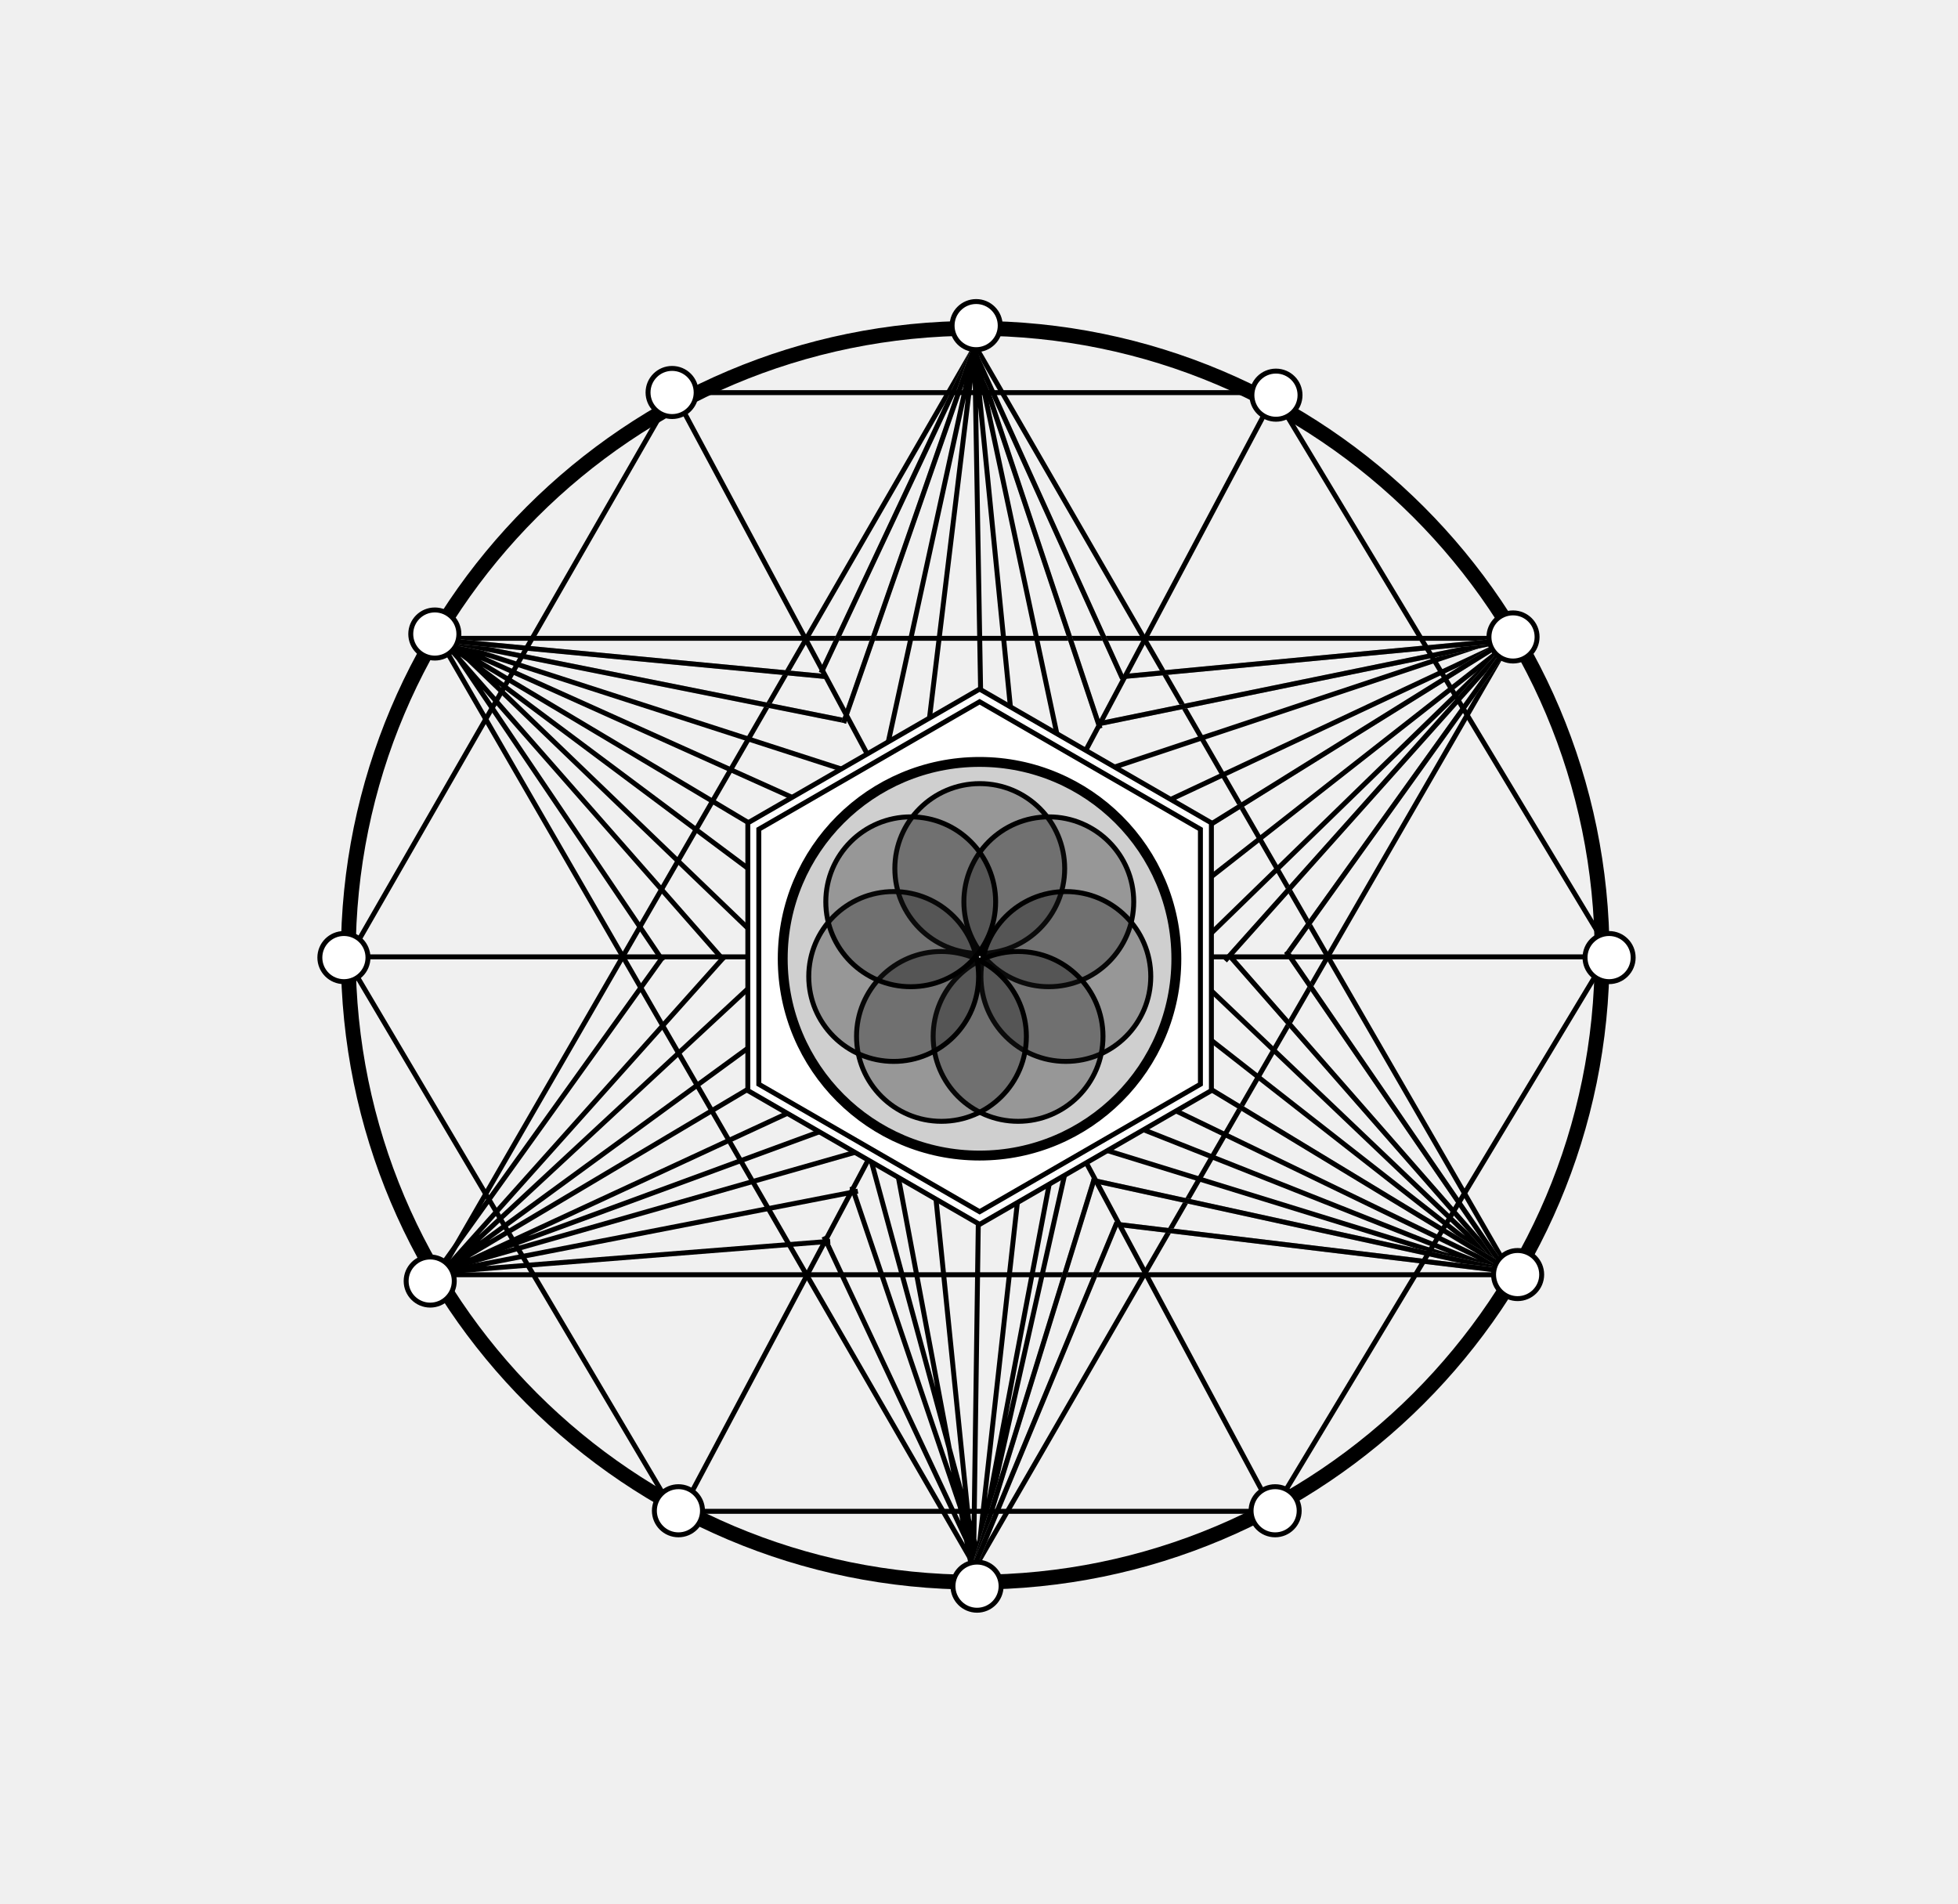
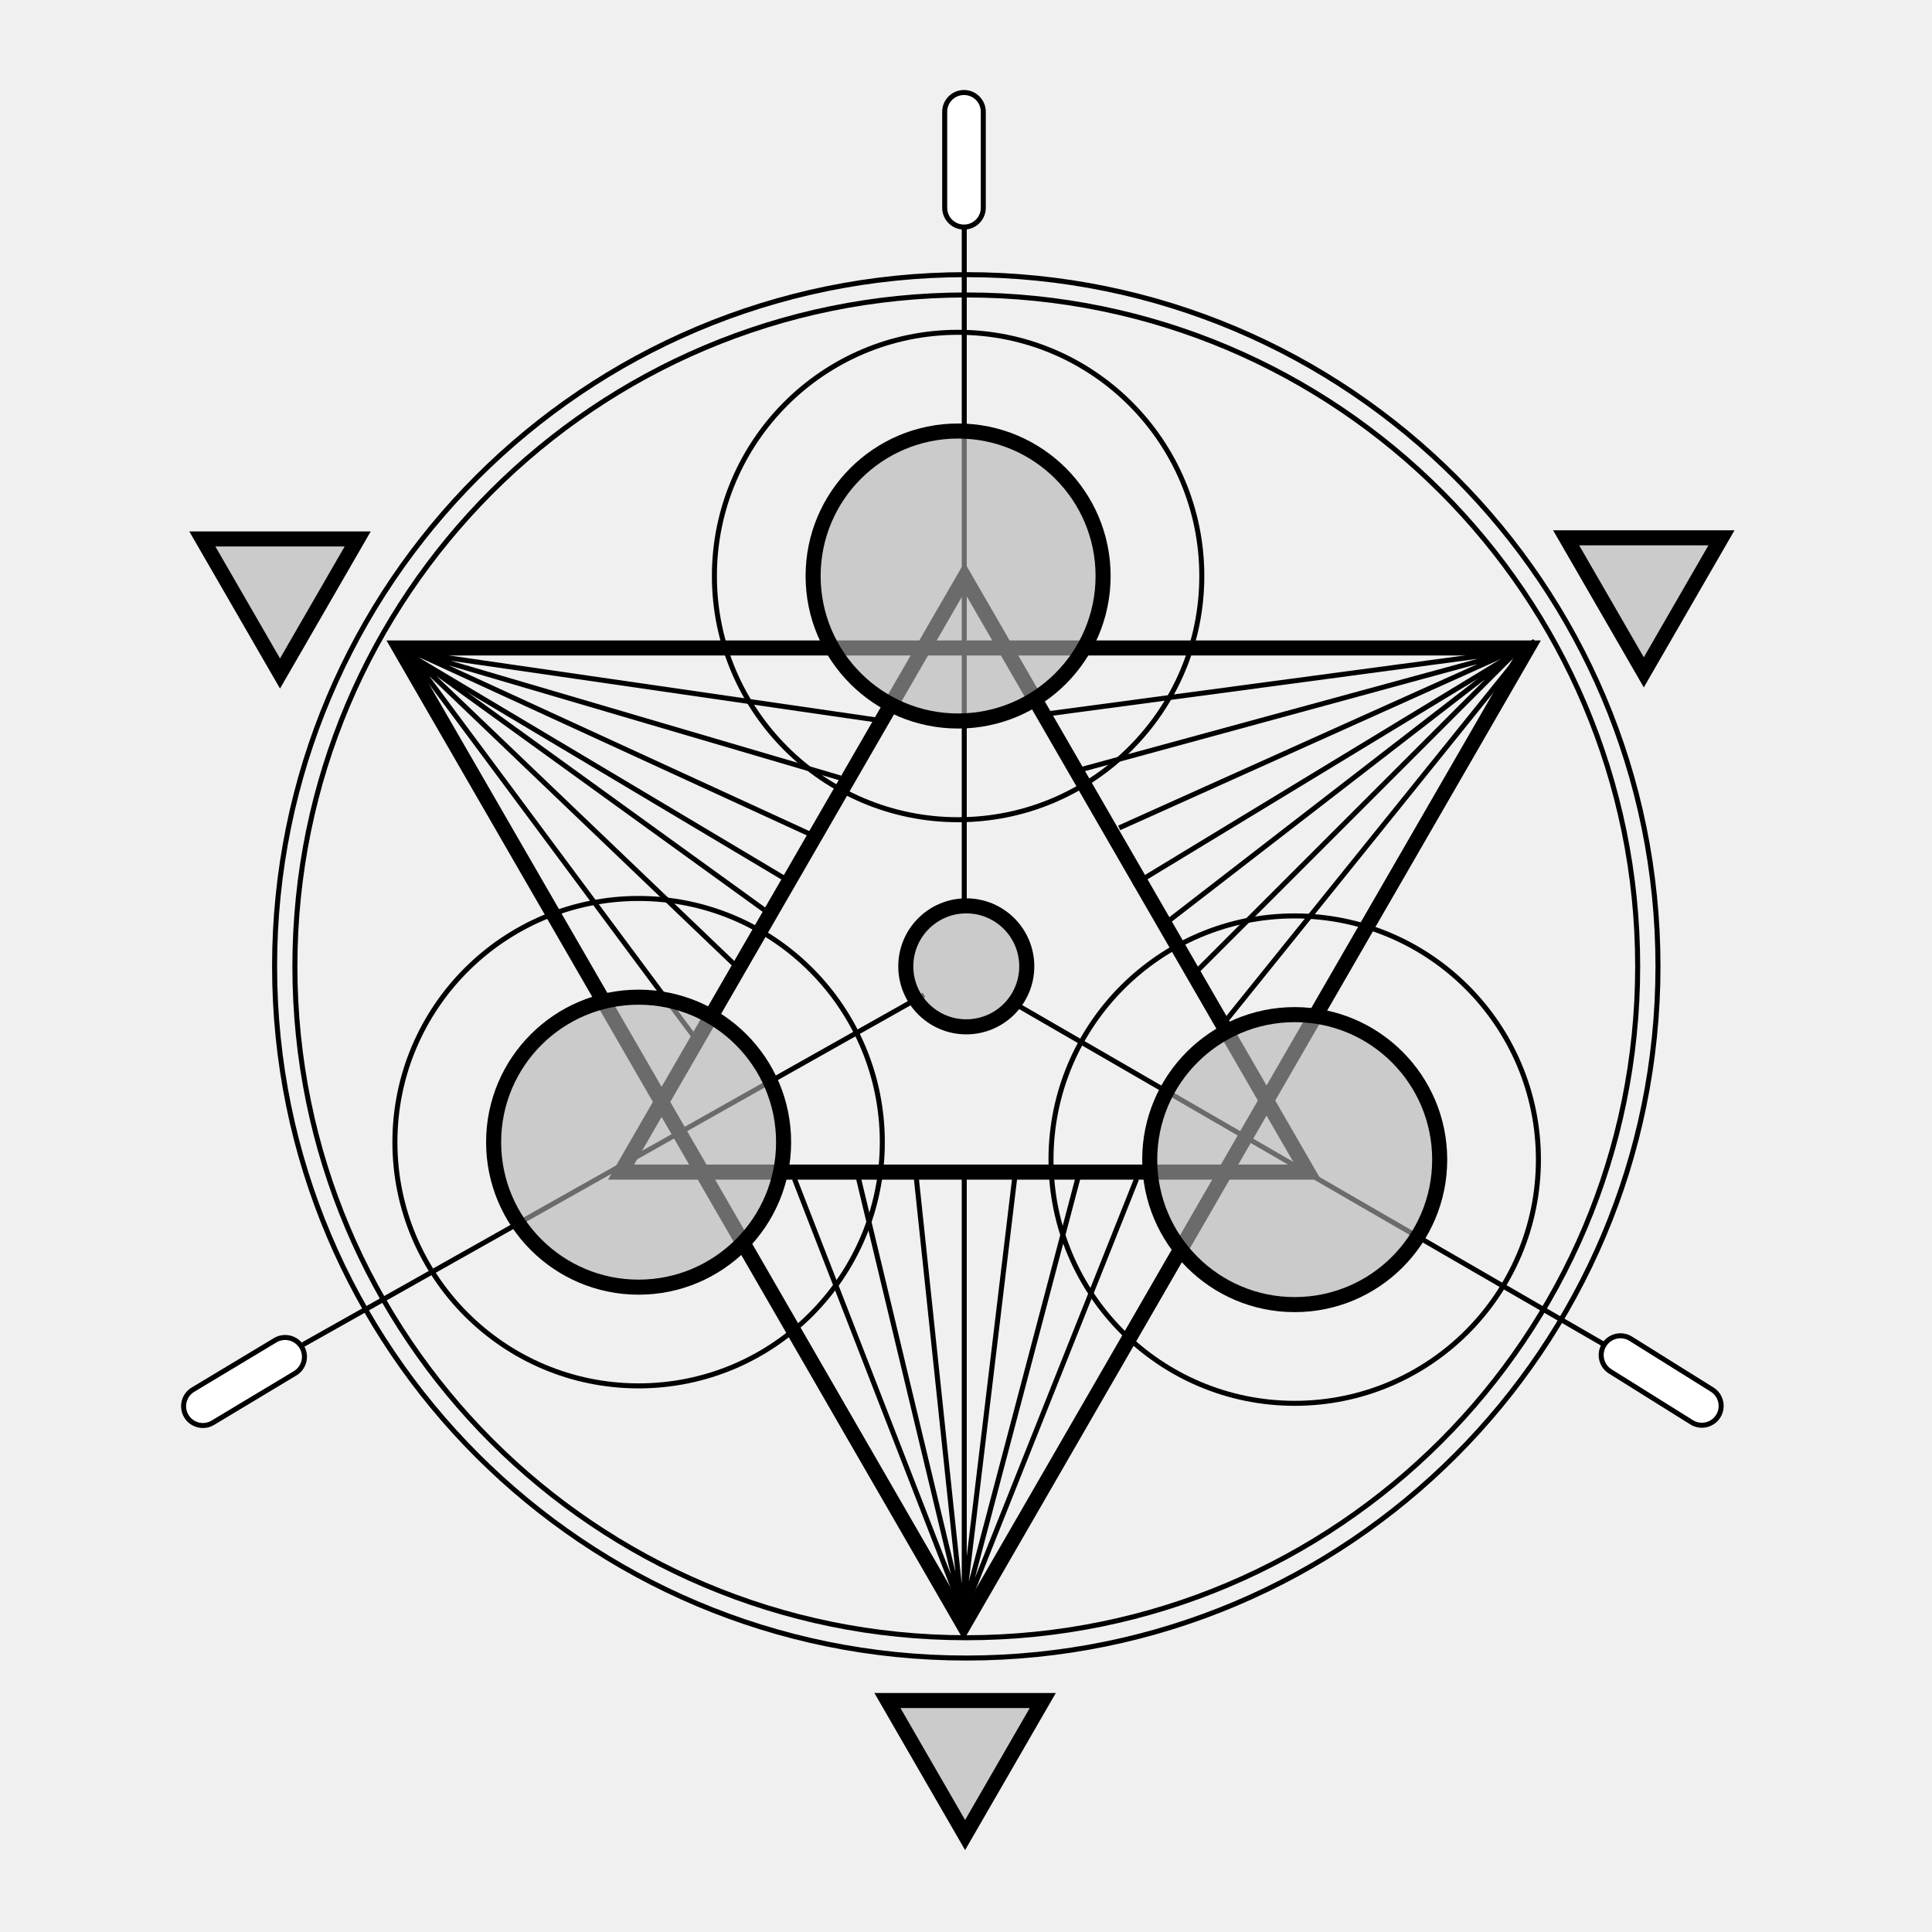
- <svg xmlns="http://www.w3.org/2000/svg" xmlns:xlink="http://www.w3.org/1999/xlink" width="396" height="385" viewBox="0 0 396 385">
-   <defs>
-     <path id="artboard-copy-9-a" d="M21.801,65.18 L103.058,81.431" />
-     <path id="artboard-copy-9-b" d="M21.801,65.18 L98.575,72.465" />
-     <path id="artboard-copy-9-c" d="M129.397,5.778 L98.575,71.344" />
-     <path id="artboard-copy-9-d" d="M129.397,5.778 L103.058,81.431" />
-     <path id="artboard-copy-9-e" d="M129.397,6.898 L154.615,82.552" />
-     <path id="artboard-copy-9-f" d="M129.397,6.898 L159.098,72.465" />
-     <path id="artboard-copy-9-g" d="M236.993,65.18 L155.053,81.976" />
-     <path id="artboard-copy-9-h" d="M236.993,65.18 L163.004,111.235" />
-     <path id="artboard-copy-9-i" d="M236.993,66.301 L180.393,129.625" />
-     <path id="artboard-copy-9-j" d="M238.114,65.18 L192.721,128.505" />
-     <path id="artboard-copy-9-k" d="M236.993,192.95 L181.514,129.625" />
-     <path id="artboard-copy-9-l" d="M236.993,192.95 L192.721,128.505" />
-     <path id="artboard-copy-9-m" d="M238.114,192.95 L156.445,143.449" />
-     <path id="artboard-copy-9-n" d="M238.114,192.95 L153.494,174.457" />
-     <path id="artboard-copy-9-o" d="M238.114,192.95 L159.098,183.423" />
-     <path id="artboard-copy-9-p" d="M129.397,252.352 L153.494,174.457" />
-     <path id="artboard-copy-9-q" d="M129.397,252.352 L157.977,183.423" />
-     <path id="artboard-copy-9-r" d="M236.993,65.18 L160.219,72.465" />
-   </defs>
-   <g fill="none" fill-rule="evenodd" transform="translate(62.936 57.904)">
-     <g transform="translate(4.594 6.084)">
-       <g stroke="#000" transform="translate(19.738 4.964)">
-         <path d="M109.98,1.022 L1.536,188.852 L218.424,188.852 L109.98,1.022 Z" />
-         <path d="M109.98,247.976 L218.424,60.145 L1.536,60.145 L109.98,247.976 Z" />
-       </g>
-       <g transform="translate(.18 .307)">
-         <path stroke="#000" stroke-linecap="square" d="M99.135 186.225L129.957 251.792M104.739 176.138L129.957 250.671M156.296 134.669L129.957 251.792M150.692 142.514L129.957 251.792M141.725 145.877L129.957 251.792M118.189 144.756L128.836 249.55M108.102 142.514L128.836 252.913M130.637 147.892L129.184 252.215M98.849 134.978L129.957 249.55" />
-         <path stroke="#000" stroke-linecap="round" stroke-linejoin="round" d="M158.542,142.655 L236.432,66.861" />
-         <path stroke="#000" stroke-linecap="square" d="M156.206 116.015L236.432 192.39M148.49 107.036L236.432 65.74M160.761 125.966L237.553 65.74M137.037 97.71L236.432 64.619M154.255 128.084L236.432 192.39M158.787 154.89L237.238 192.817M142.377 155.784L237.553 193.51M134.365 161.647L237.553 193.51" />
-         <path stroke="#000" stroke-linecap="round" stroke-linejoin="round" d="M142.276,158.187 L22.361,192.39" />
-         <path stroke="#000" stroke-linecap="square" d="M120.3 156.408L22.361 192.39M114.003 150.458L23.482 192.39M108.575 141.111L22.361 192.39M106.838 130.674L22.361 192.39M98.592 121.707L21.24 193.51M21.801 192.95L78.401 129.625M20.68 192.95L66.072 129.625M21.801 65.18L78.401 129.625M21.801 64.059L66.072 129.625M21.801 64.059L104.202 143.294M21.801 65.18L101.771 124.931M21.801 65.18L103.63 113.997M21.801 65.18L110.866 105.229M21.801 65.18L131.078 100.485" />
-         <g stroke-linecap="square">
-           <use stroke="#979797" xlink:href="#artboard-copy-9-a" />
-           <use stroke="#000" xlink:href="#artboard-copy-9-a" />
-         </g>
-         <g stroke-linecap="square">
-           <use stroke="#979797" xlink:href="#artboard-copy-9-b" />
-           <use stroke="#000" xlink:href="#artboard-copy-9-b" />
-         </g>
-         <g stroke-linecap="square">
-           <use stroke="#979797" xlink:href="#artboard-copy-9-c" />
-           <use stroke="#000" xlink:href="#artboard-copy-9-c" />
-         </g>
-         <g stroke-linecap="square">
-           <use stroke="#979797" xlink:href="#artboard-copy-9-d" />
-           <use stroke="#000" xlink:href="#artboard-copy-9-d" />
-         </g>
-         <g stroke-linecap="square">
-           <use stroke="#979797" xlink:href="#artboard-copy-9-e" />
-           <use stroke="#000" xlink:href="#artboard-copy-9-e" />
-         </g>
-         <g stroke-linecap="square">
-           <use stroke="#979797" xlink:href="#artboard-copy-9-f" />
-           <use stroke="#000" xlink:href="#artboard-copy-9-f" />
-         </g>
-         <g stroke-linecap="square">
-           <use stroke="#979797" xlink:href="#artboard-copy-9-g" />
-           <use stroke="#000" xlink:href="#artboard-copy-9-g" />
-         </g>
-         <g stroke-linecap="square">
-           <use stroke="#979797" xlink:href="#artboard-copy-9-h" />
-           <use stroke="#000" xlink:href="#artboard-copy-9-h" />
-         </g>
-         <g stroke-linecap="square">
-           <use stroke="#979797" xlink:href="#artboard-copy-9-i" />
-           <use stroke="#000" xlink:href="#artboard-copy-9-i" />
-         </g>
-         <g stroke-linecap="square">
-           <use stroke="#979797" xlink:href="#artboard-copy-9-j" />
-           <use stroke="#000" xlink:href="#artboard-copy-9-j" />
-         </g>
-         <g stroke-linecap="square">
-           <use stroke="#979797" xlink:href="#artboard-copy-9-k" />
-           <use stroke="#000" xlink:href="#artboard-copy-9-k" />
-         </g>
-         <g stroke-linecap="square">
-           <use stroke="#979797" xlink:href="#artboard-copy-9-l" />
-           <use stroke="#000" xlink:href="#artboard-copy-9-l" />
-         </g>
-         <g stroke-linecap="square">
-           <use stroke="#979797" xlink:href="#artboard-copy-9-m" />
-           <use stroke="#000" xlink:href="#artboard-copy-9-m" />
-         </g>
-         <g stroke-linecap="square">
-           <use stroke="#979797" xlink:href="#artboard-copy-9-n" />
-           <use stroke="#000" xlink:href="#artboard-copy-9-n" />
-         </g>
-         <g stroke-linecap="square">
-           <use stroke="#979797" xlink:href="#artboard-copy-9-o" />
-           <use stroke="#000" xlink:href="#artboard-copy-9-o" />
-         </g>
-         <g stroke-linecap="square">
-           <use stroke="#979797" xlink:href="#artboard-copy-9-p" />
-           <use stroke="#000" xlink:href="#artboard-copy-9-p" />
-         </g>
-         <g stroke-linecap="square">
-           <use stroke="#979797" xlink:href="#artboard-copy-9-q" />
-           <use stroke="#000" xlink:href="#artboard-copy-9-q" />
-         </g>
-         <g stroke-linecap="square">
-           <use stroke="#979797" xlink:href="#artboard-copy-9-r" />
-           <use stroke="#000" xlink:href="#artboard-copy-9-r" />
-         </g>
-         <path stroke="#000" stroke-linecap="square" d="M129.397 5.778L105.3 116.176M129.397 5.778L117.628 102.726M129.397 5.778L131.078 101.605M129.397 5.778L138.923 101.605M129.397 5.778L152.373 113.934M70.232 241.156L189.718 16.259M189.199 240.307L68.638 15.327M3.406 129.219L255.849 129.219M21.801 192.95L105.3 176.699M21.801 192.95L99.696 186.786" />
-         <circle cx="129.521" cy="128.895" r="126.793" stroke="#000" stroke-width="3" />
-         <polygon stroke="#000" points="68.482 15.111 2.536 129.856 68.482 241.356 189.758 241.356 257.865 128.234 189.758 15.111" />
-         <path fill="#FFF" stroke="#000" d="M130.415,75.068 L83.538,102.132 L83.538,156.261 L130.415,183.326 L177.292,156.261 L177.292,102.132 L130.415,75.068 Z" />
-         <path stroke="#000" d="M130.415,77.631 L85.758,103.414 L85.758,154.979 L130.415,180.762 L175.072,154.979 L175.072,103.414 L130.415,77.631 Z" />
-       </g>
+ <svg xmlns="http://www.w3.org/2000/svg" width="385" height="385" viewBox="0 0 385 385">
+   <g fill="none" fill-rule="evenodd" stroke="#000000" transform="translate(33.5 17.5)">
+     <g transform="translate(3.91 9.99)">
+       <path stroke-width="3" d="M154.784,87.554 L86.351,206.083 L223.216,206.083 L154.784,87.554 Z" />
+       <path fill="#B3B3B3" fill-opacity=".6" stroke-width="3" d="M294.68,73.355 L279.201,100.165 L310.158,100.165 L294.68,73.355 Z" transform="rotate(60 294.68 86.01)" />
+       <path fill="#B3B3B3" fill-opacity=".6" stroke-width="3" d="M22.91,73.586 L7.431,100.395 L38.388,100.395 L22.91,73.586 Z" transform="rotate(60 22.91 86.24)" />
+       <path fill="#B3B3B3" fill-opacity=".6" stroke-width="3" d="M159.43,305.052 L143.951,331.862 L174.908,331.862 L159.43,305.052 Z" transform="rotate(60 159.43 317.707)" />
+       <path stroke-width="3" d="M183.381,53.329 L70.959,248.051 L295.804,248.051 L183.381,53.329 Z" transform="rotate(60 183.381 149.94)" />
+       <path stroke-linecap="square" d="M146.283 171.01L23.402 240.22M164.645 172.423L281.877 240.22M188.894 148.583L267.99 100.56" />
+       <path stroke-linecap="square" d="M44.952,147.17 L118.399,103.385" transform="matrix(-1 0 0 1 163.224 0)" />
+       <path stroke-linecap="square" d="M154.741 206.479L154.741 294.071M154.741 18.034L154.741 151.526M44.119 102.678L115.447 154.232M44.825 103.385L109.797 165.532M154.289 293.357L145.108 206.492M154.289 293.357L133.809 207.905M154.289 293.357L121.097 207.905M45.532 102.678L123.922 138.696M45.532 102.678L129.571 127.396M45.532 102.678L138.046 116.097M263.047 102.678L186.069 137.283M263.047 102.678L177.594 125.984M261.634 102.678L171.945 114.684M264.459 102.678L195.956 155.645M264.459 102.678L201.606 165.532M265.871 102.678L207.255 175.419M154.289 294.77L164.882 206.492M154.289 294.77L177.594 206.492M154.289 294.77L188.894 207.905M44.119 102.678L101.323 179.656" />
+       <circle cx="153.517" cy="87.295" r="28.893" fill="#B3B3B3" fill-opacity=".6" stroke-width="3" />
+       <circle cx="220.593" cy="203.593" r="28.893" fill="#B3B3B3" fill-opacity=".6" stroke-width="3" />
+       <circle cx="155.146" cy="165.079" r="12.054" fill="#B3B3B3" fill-opacity=".6" stroke-width="3" />
+       <circle cx="220.593" cy="203.593" r="48.564" />
+       <circle cx="155.146" cy="165.079" r="133.792" />
+       <circle cx="155.146" cy="165.079" r="137.837" />
+       <circle cx="89.849" cy="200.116" r="48.564" />
+       <circle cx="153.517" cy="87.295" r="48.564" />
+       <circle cx="89.849" cy="200.116" r="28.893" fill="#B3B3B3" fill-opacity=".6" stroke-width="3" />
    </g>
-     <g stroke="#000" transform="translate(93.897 94.604)">
-       <circle cx="41.276" cy="41.391" r="39.805" fill="#CFCFCF" stroke-width="2" />
-       <g fill="#141414" fill-opacity=".3" transform="translate(6.08 4.993)">
-         <circle cx="35.241" cy="18.155" r="17.175" />
-         <circle cx="49.204" cy="24.879" r="17.175" />
-         <circle cx="52.652" cy="39.987" r="17.175" />
-         <circle cx="42.99" cy="52.104" r="17.175" />
-         <circle cx="27.492" cy="52.104" r="17.175" />
-         <circle cx="17.83" cy="39.987" r="17.175" />
-         <circle cx="21.278" cy="24.879" r="17.175" />
-       </g>
-     </g>
-     <g fill="#FFF" stroke="#000" transform="translate(1.148 2.173)">
-       <circle cx="22.926" cy="199.006" r="4.867" />
-       <circle cx="23.858" cy="68.149" r="4.867" />
-       <circle cx="133.342" cy="5.774" r="4.867" />
-       <circle cx="241.92" cy="68.743" r="4.867" />
-       <circle cx="261.352" cy="133.588" r="4.867" />
-       <circle cx="5.473" cy="133.588" r="4.867" />
-       <circle cx="193.976" cy="19.842" r="4.867" />
-       <circle cx="71.848" cy="19.3" r="4.867" />
-       <circle cx="242.851" cy="197.695" r="4.867" />
-       <circle cx="133.518" cy="260.714" r="4.867" />
-       <circle cx="73.13" cy="245.464" r="4.867" />
-       <circle cx="193.807" cy="245.464" r="4.867" />
-     </g>
+     <rect width="7.692" height="26.815" x="154.754" y=".935" fill="#FFFFFF" rx="3.846" />
+     <rect width="7.692" height="26.815" x="11.281" y="244.39" fill="#FFFFFF" rx="3.846" transform="rotate(59 15.127 257.798)" />
+     <rect width="7.692" height="26.815" x="293.684" y="244.194" fill="#FFFFFF" rx="3.846" transform="scale(-1 1) rotate(58 0 -279.157)" />
  </g>
</svg>
